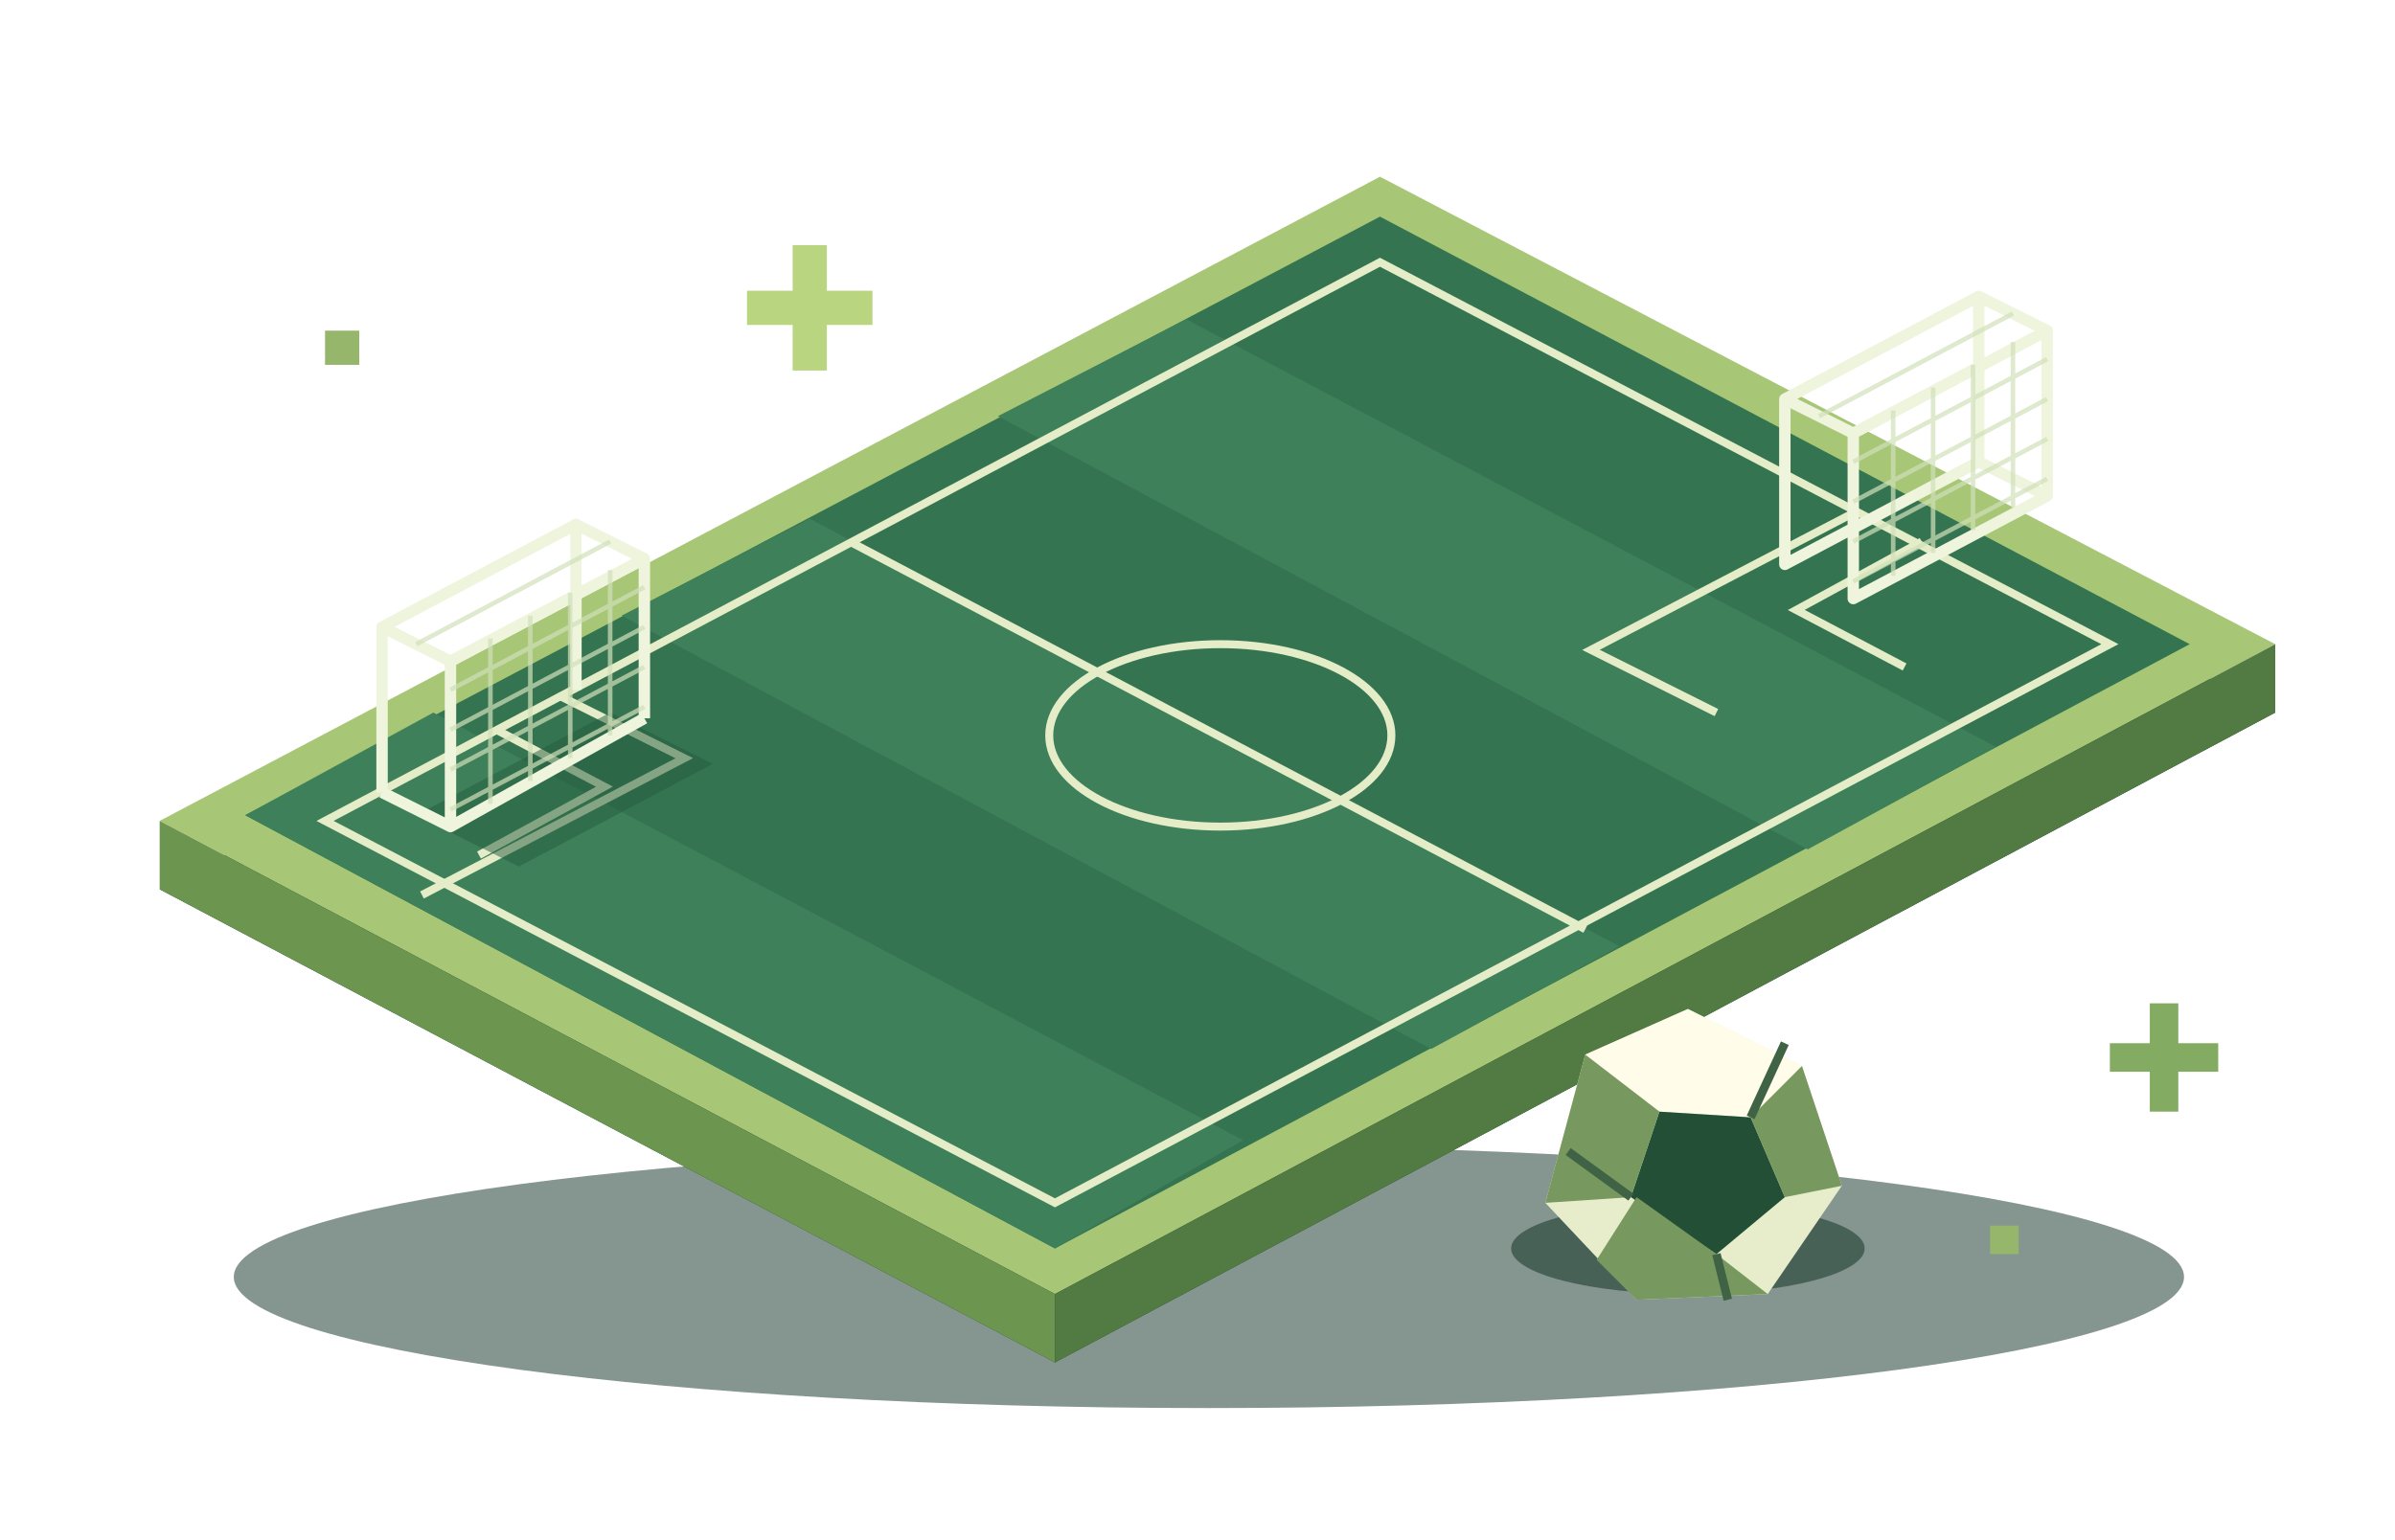
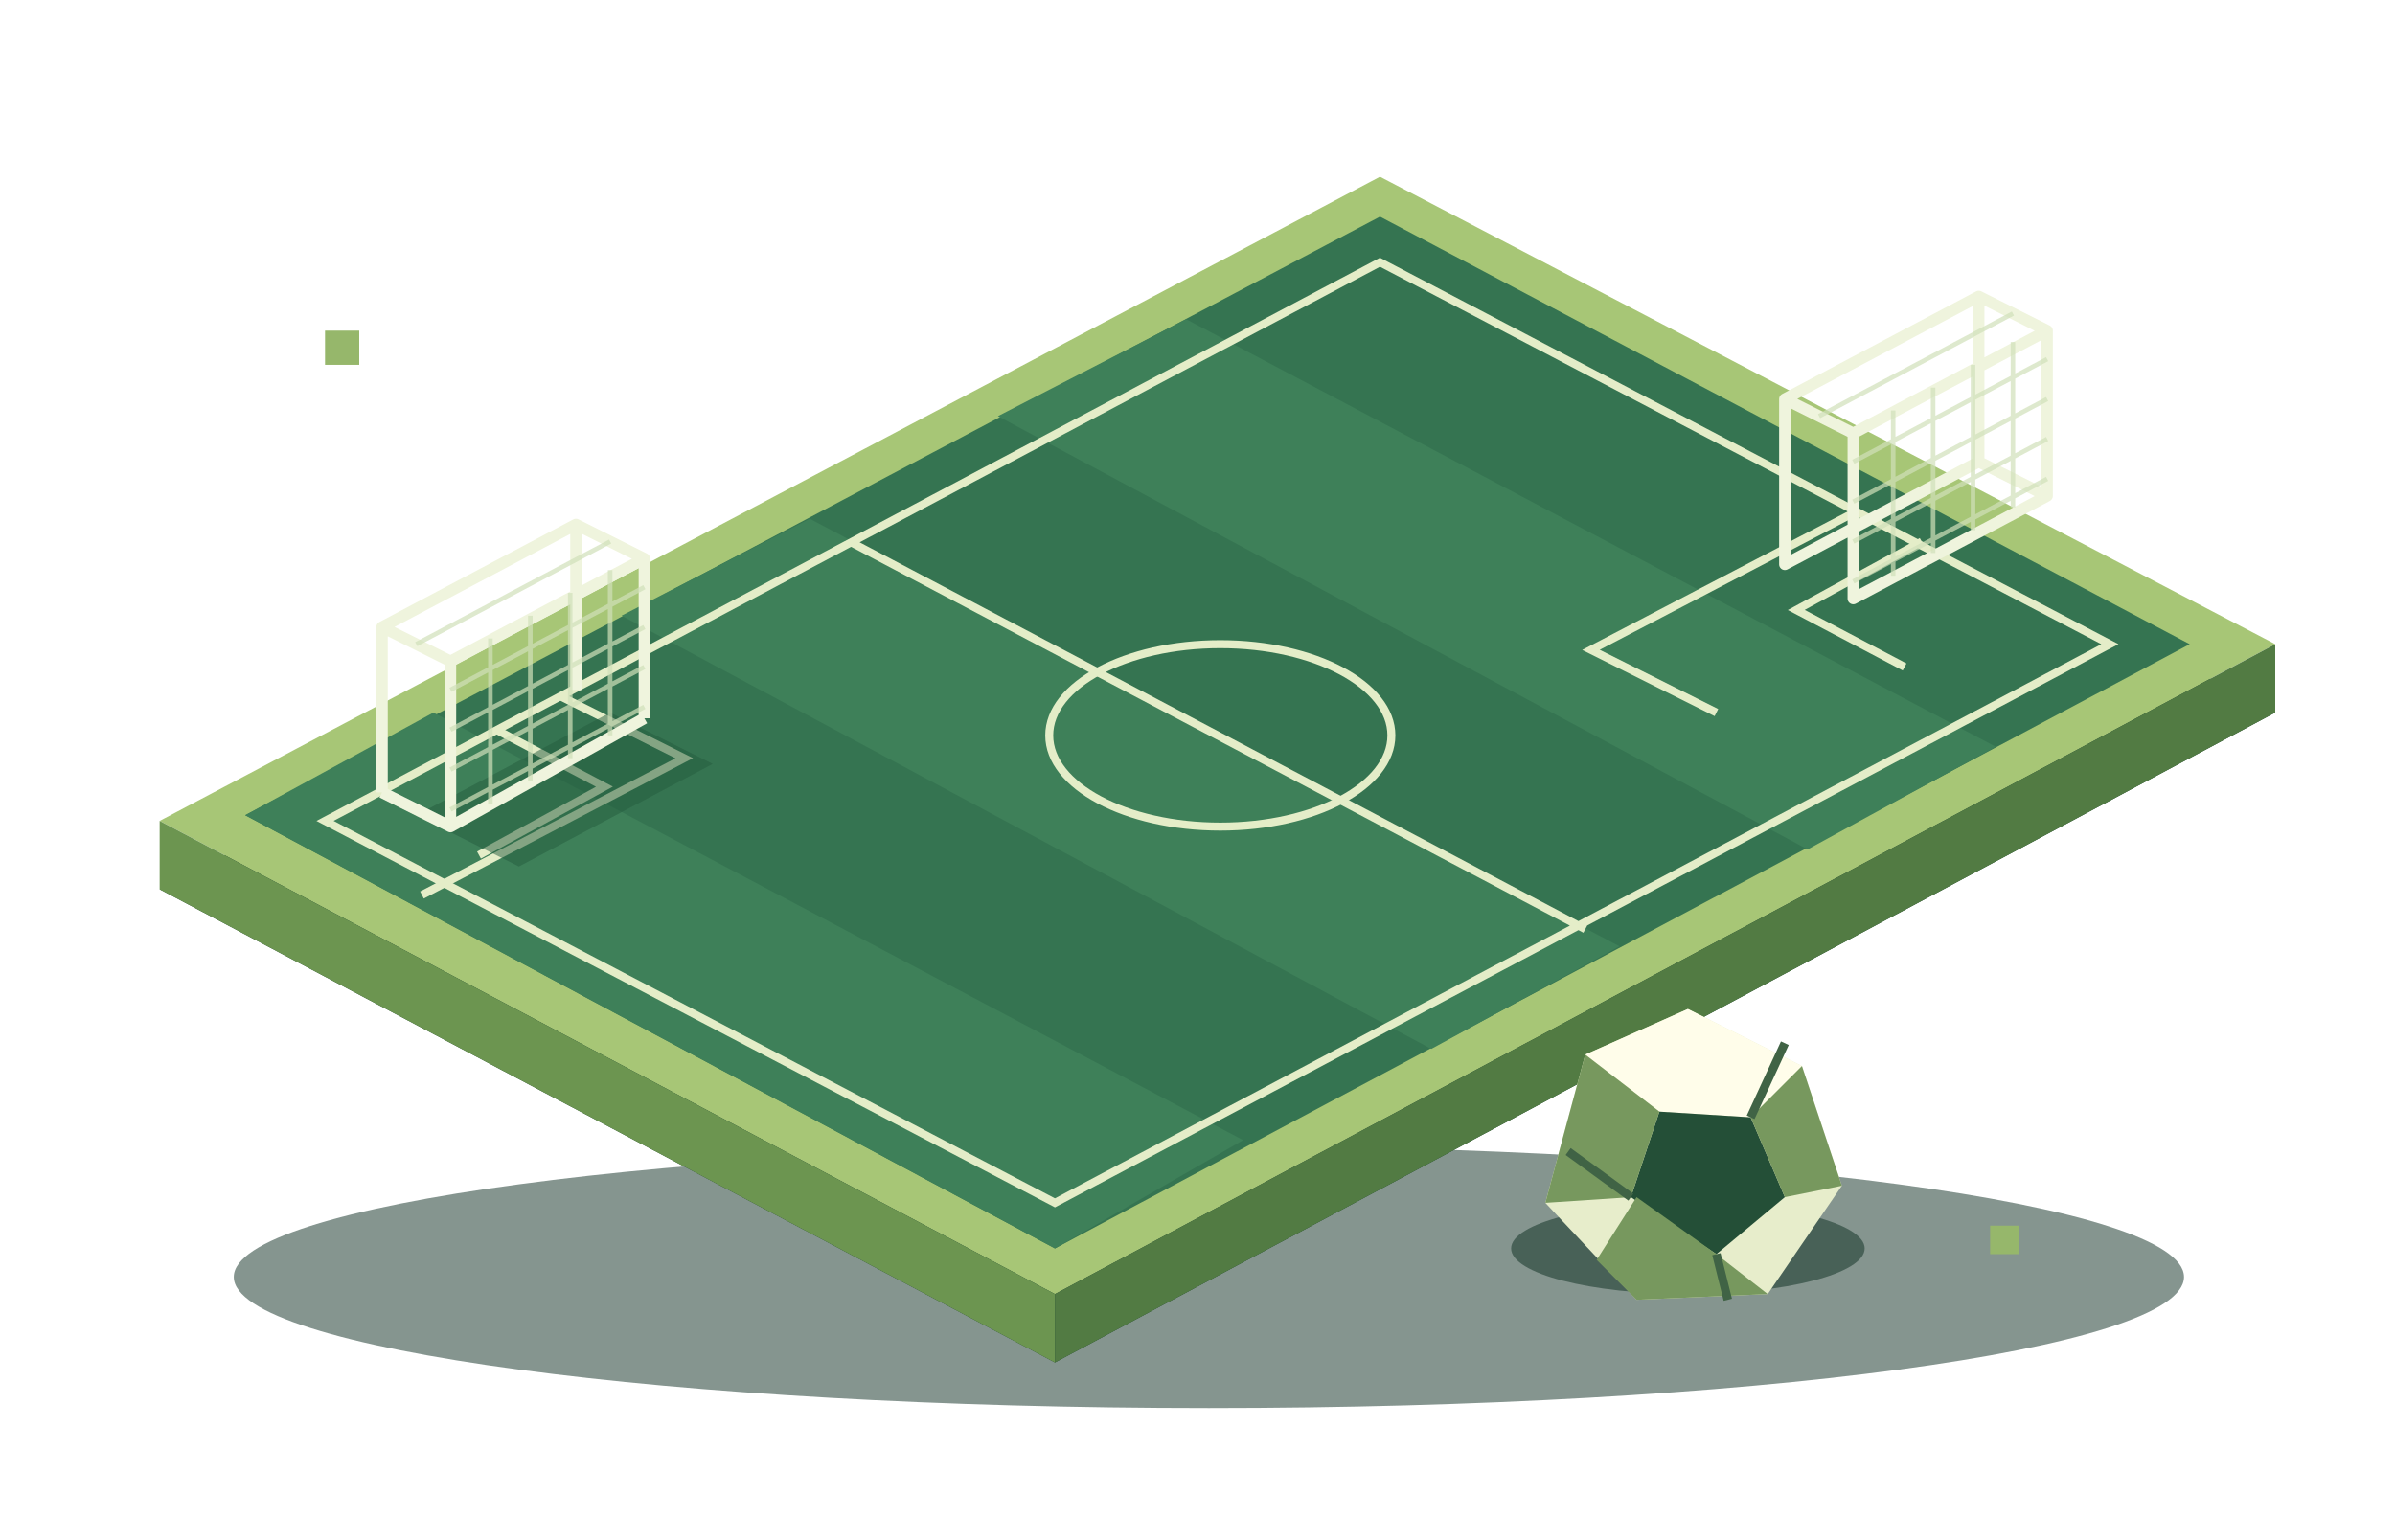
<svg xmlns="http://www.w3.org/2000/svg" width="420" height="270" viewBox="0 0 420 270" fill="none">
  <ellipse cx="212" cy="224" rx="171" ry="23" fill="#0b2b20" opacity=".5" />
  <path d="m28 156 214-113 157 82-214 114L28 156Z" fill="#163d2c" />
  <path d="m28 144 214-113 157 82-214 114L28 144Z" fill="#a7c676" />
  <path d="m28 144 157 83v12L28 156v-12Z" fill="#6c9550" />
  <path d="m185 227 214-114v12L185 239v-12Z" fill="#527b43" />
  <path d="m43 143 199-105 142 75-199 106L43 143Z" fill="#357451" />
  <path d="m43 143 33-18 142 75-33 19-142-76Zm66-35 33-17 142 75-33 18-142-76Zm66-35 33-17 142 75-33 18-142-76Z" fill="#3e8059" />
  <g stroke="#e4edc8" stroke-width="1.4">
    <path d="m57 144 185-98 128 67-185 98L57 144Zm92-49 129 68" />
    <ellipse cx="214" cy="129" rx="30" ry="16" />
    <path d="m98 122 22 11-46 24m251-67-46 24 22 11M87 128l19 10-22 12m253-55-22 12 19 10" />
  </g>
  <path d="m73 143 34-18 18 9-34 18-18-9Z" fill="#245b3d" opacity=".5" />
  <g stroke="#eff4dd" stroke-width="2" stroke-linejoin="round">
    <path d="M67 139v-29l34-18v29m-34-11 12 6 34-18-12-6m12 6v28m-34-10v29m-12-6 12 6 34-19" />
    <path d="m313 99 34-18V52l-34 18v29Zm34-47 12 6v29l-12-6m-34-11 12 6 34-18m-34 18v29l34-18" />
  </g>
  <g stroke="#d0e0b9" stroke-width=".8" opacity=".7">
    <path d="m73 113 34-18m-28 26 34-18m-34 25 34-18m-34 25 34-18m-34 25 34-18m-27-12v29m7-33v29m7-33v29m7-33v29M319 73l34-18m-28 26 34-18m-34 25 34-18m-34 25 34-18m-34 25 34-18m-27-12v29m7-33v29m7-33v29m7-33v29" />
  </g>
  <ellipse cx="296" cy="219" rx="31" ry="8" fill="#0c2d20" opacity=".5" />
  <path d="m278 185 18-8 20 10 7 21-13 19-23 1-16-17 7-26Z" fill="#e7edcb" />
  <path d="m296 177 20 10-9 9-16-1-13-10 18-8Z" fill="#fffdea" />
  <path d="m291 195 16 1 6 14-12 10-15-10 5-15Z" fill="#244f37" />
  <path d="m278 185-7 26 15-1 5-15-13-10Zm38 2 7 21-10 2-6-14 9-9Zm-29 41 23-1-9-7-14-10-7 11 7 7Z" fill="#77985e" />
  <path d="m275 202 11 8m21-14 6-13m-12 37 2 8" stroke="#406345" stroke-width="1.5" />
-   <path d="M139 43h6v8h8v6h-8v8h-6v-8h-8v-6h8v-8Z" fill="#b9d57f" />
-   <path d="M377 176h5v7h7v5h-7v7h-5v-7h-7v-5h7v-7Z" fill="#83ab62" />
  <path d="M57 58h6v6h-6zm292 157h5v5h-5z" fill="#96b76b" />
</svg>
